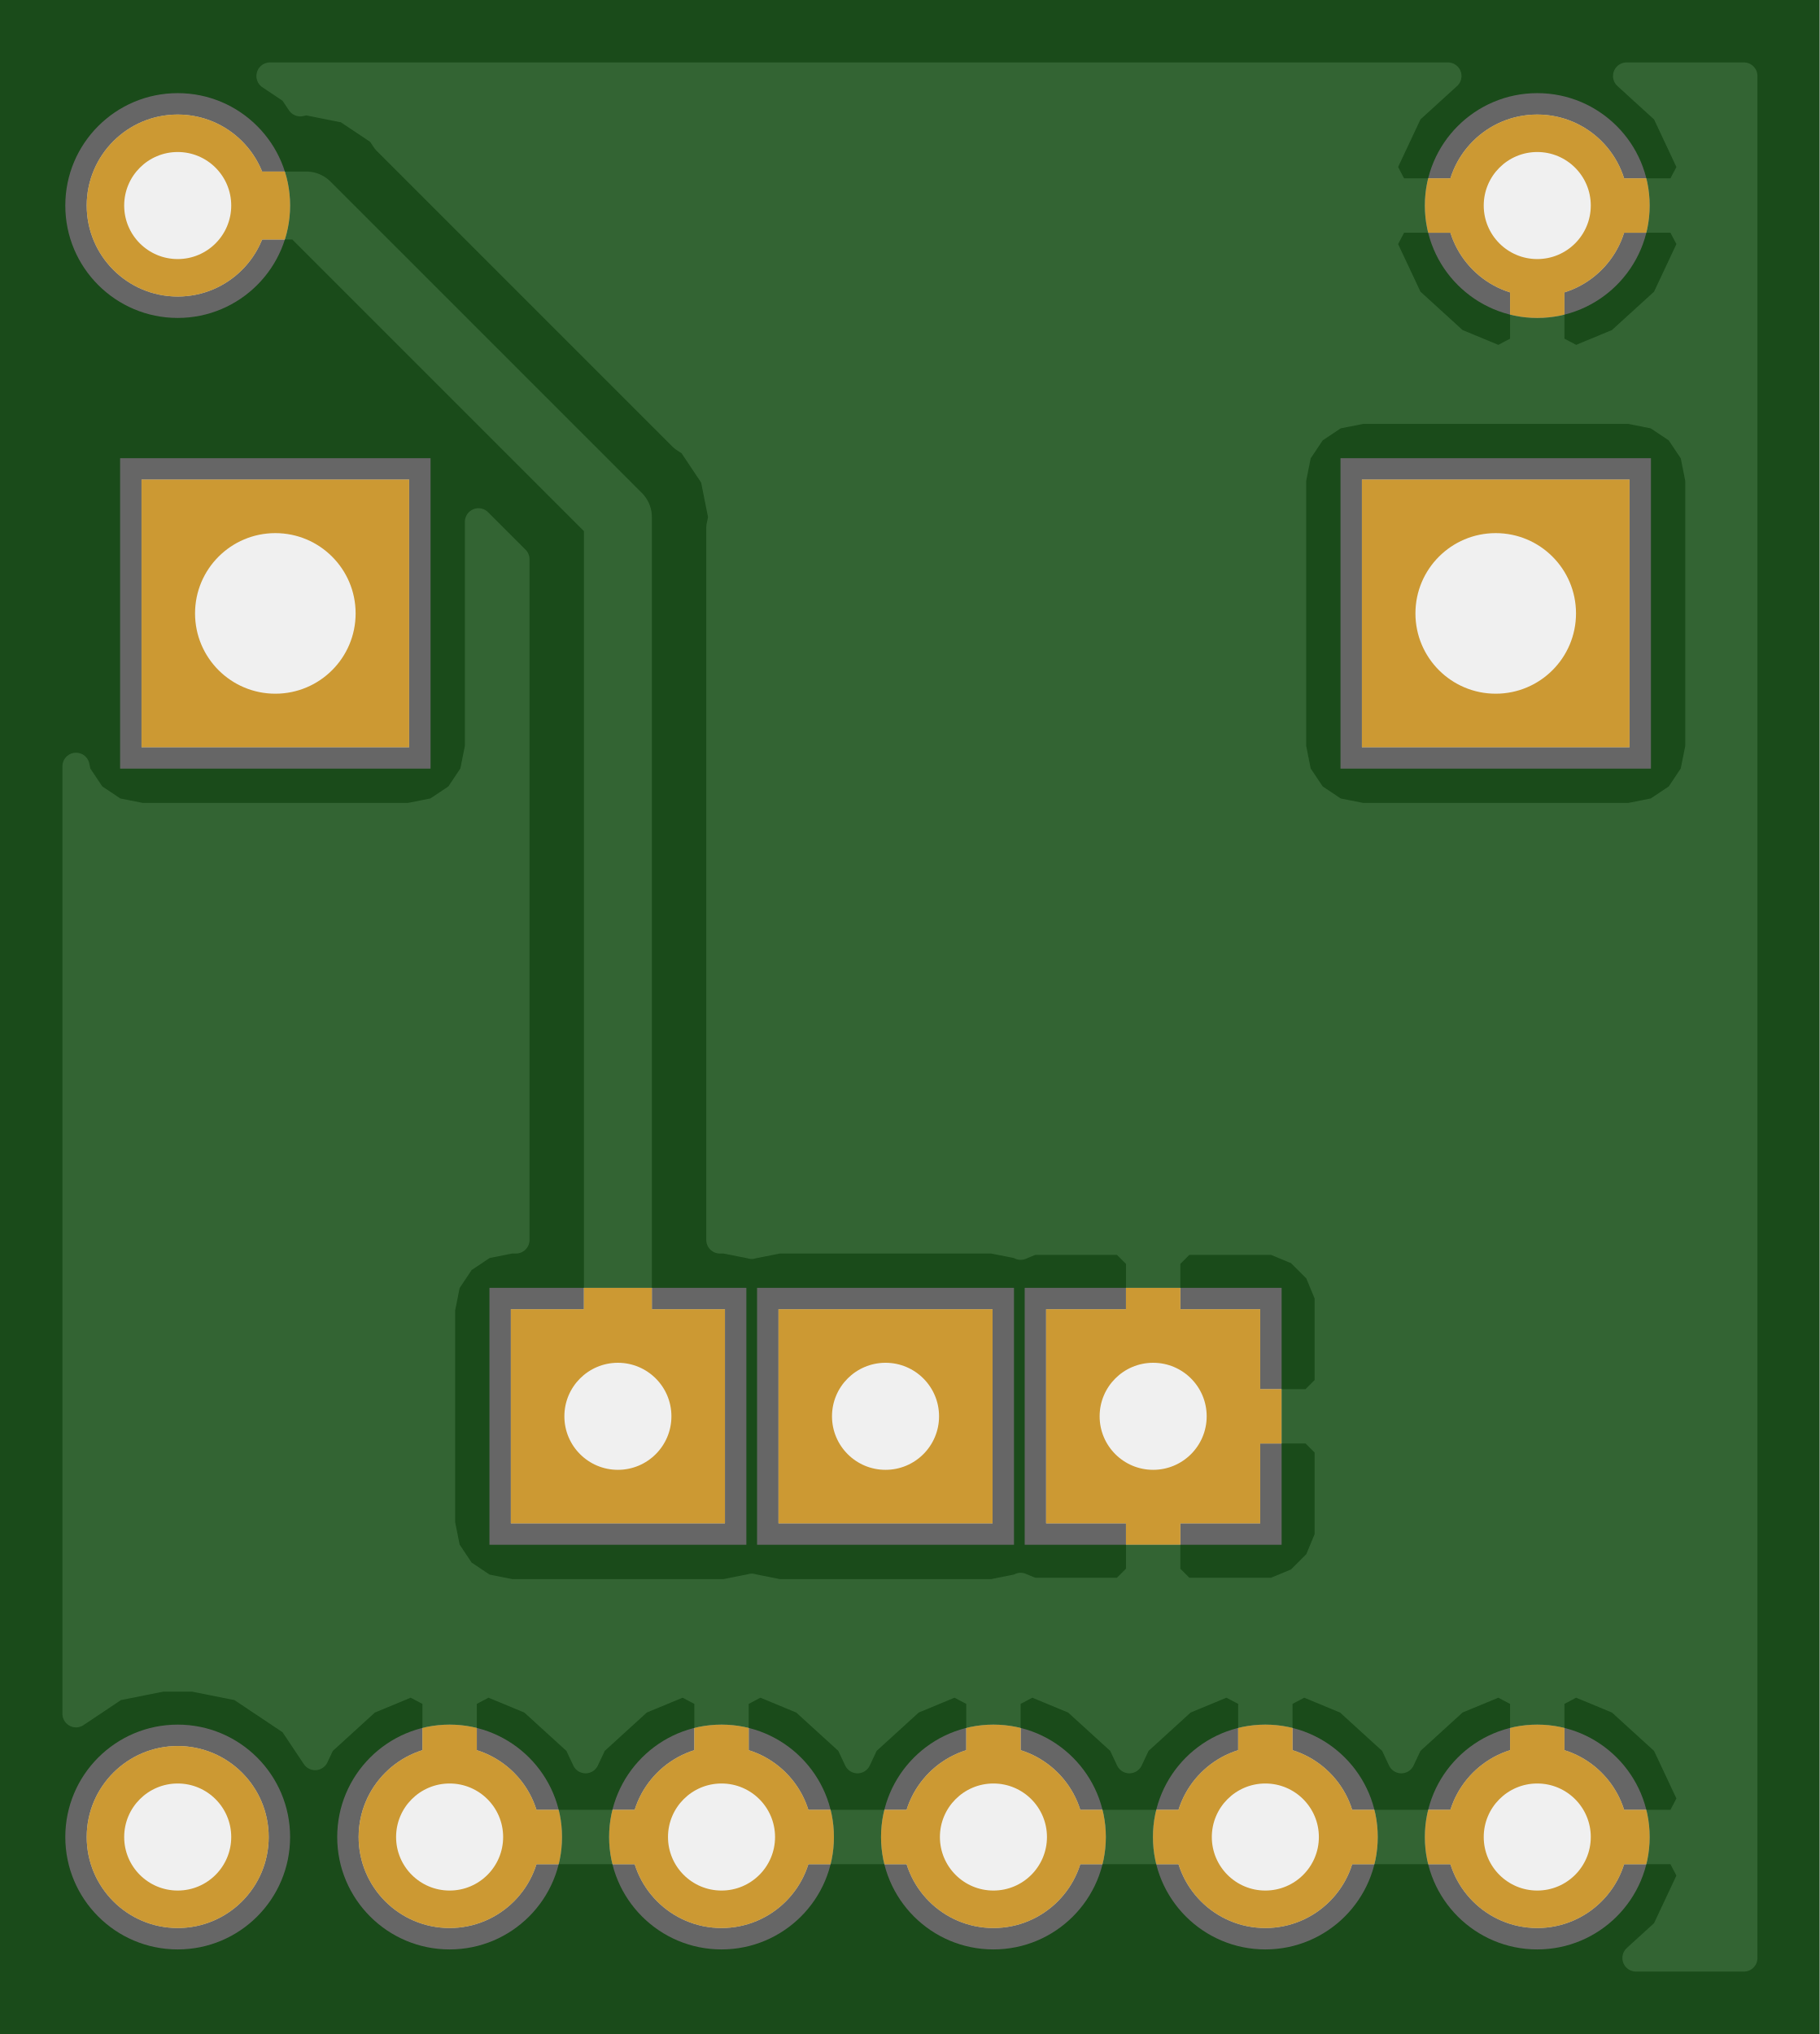
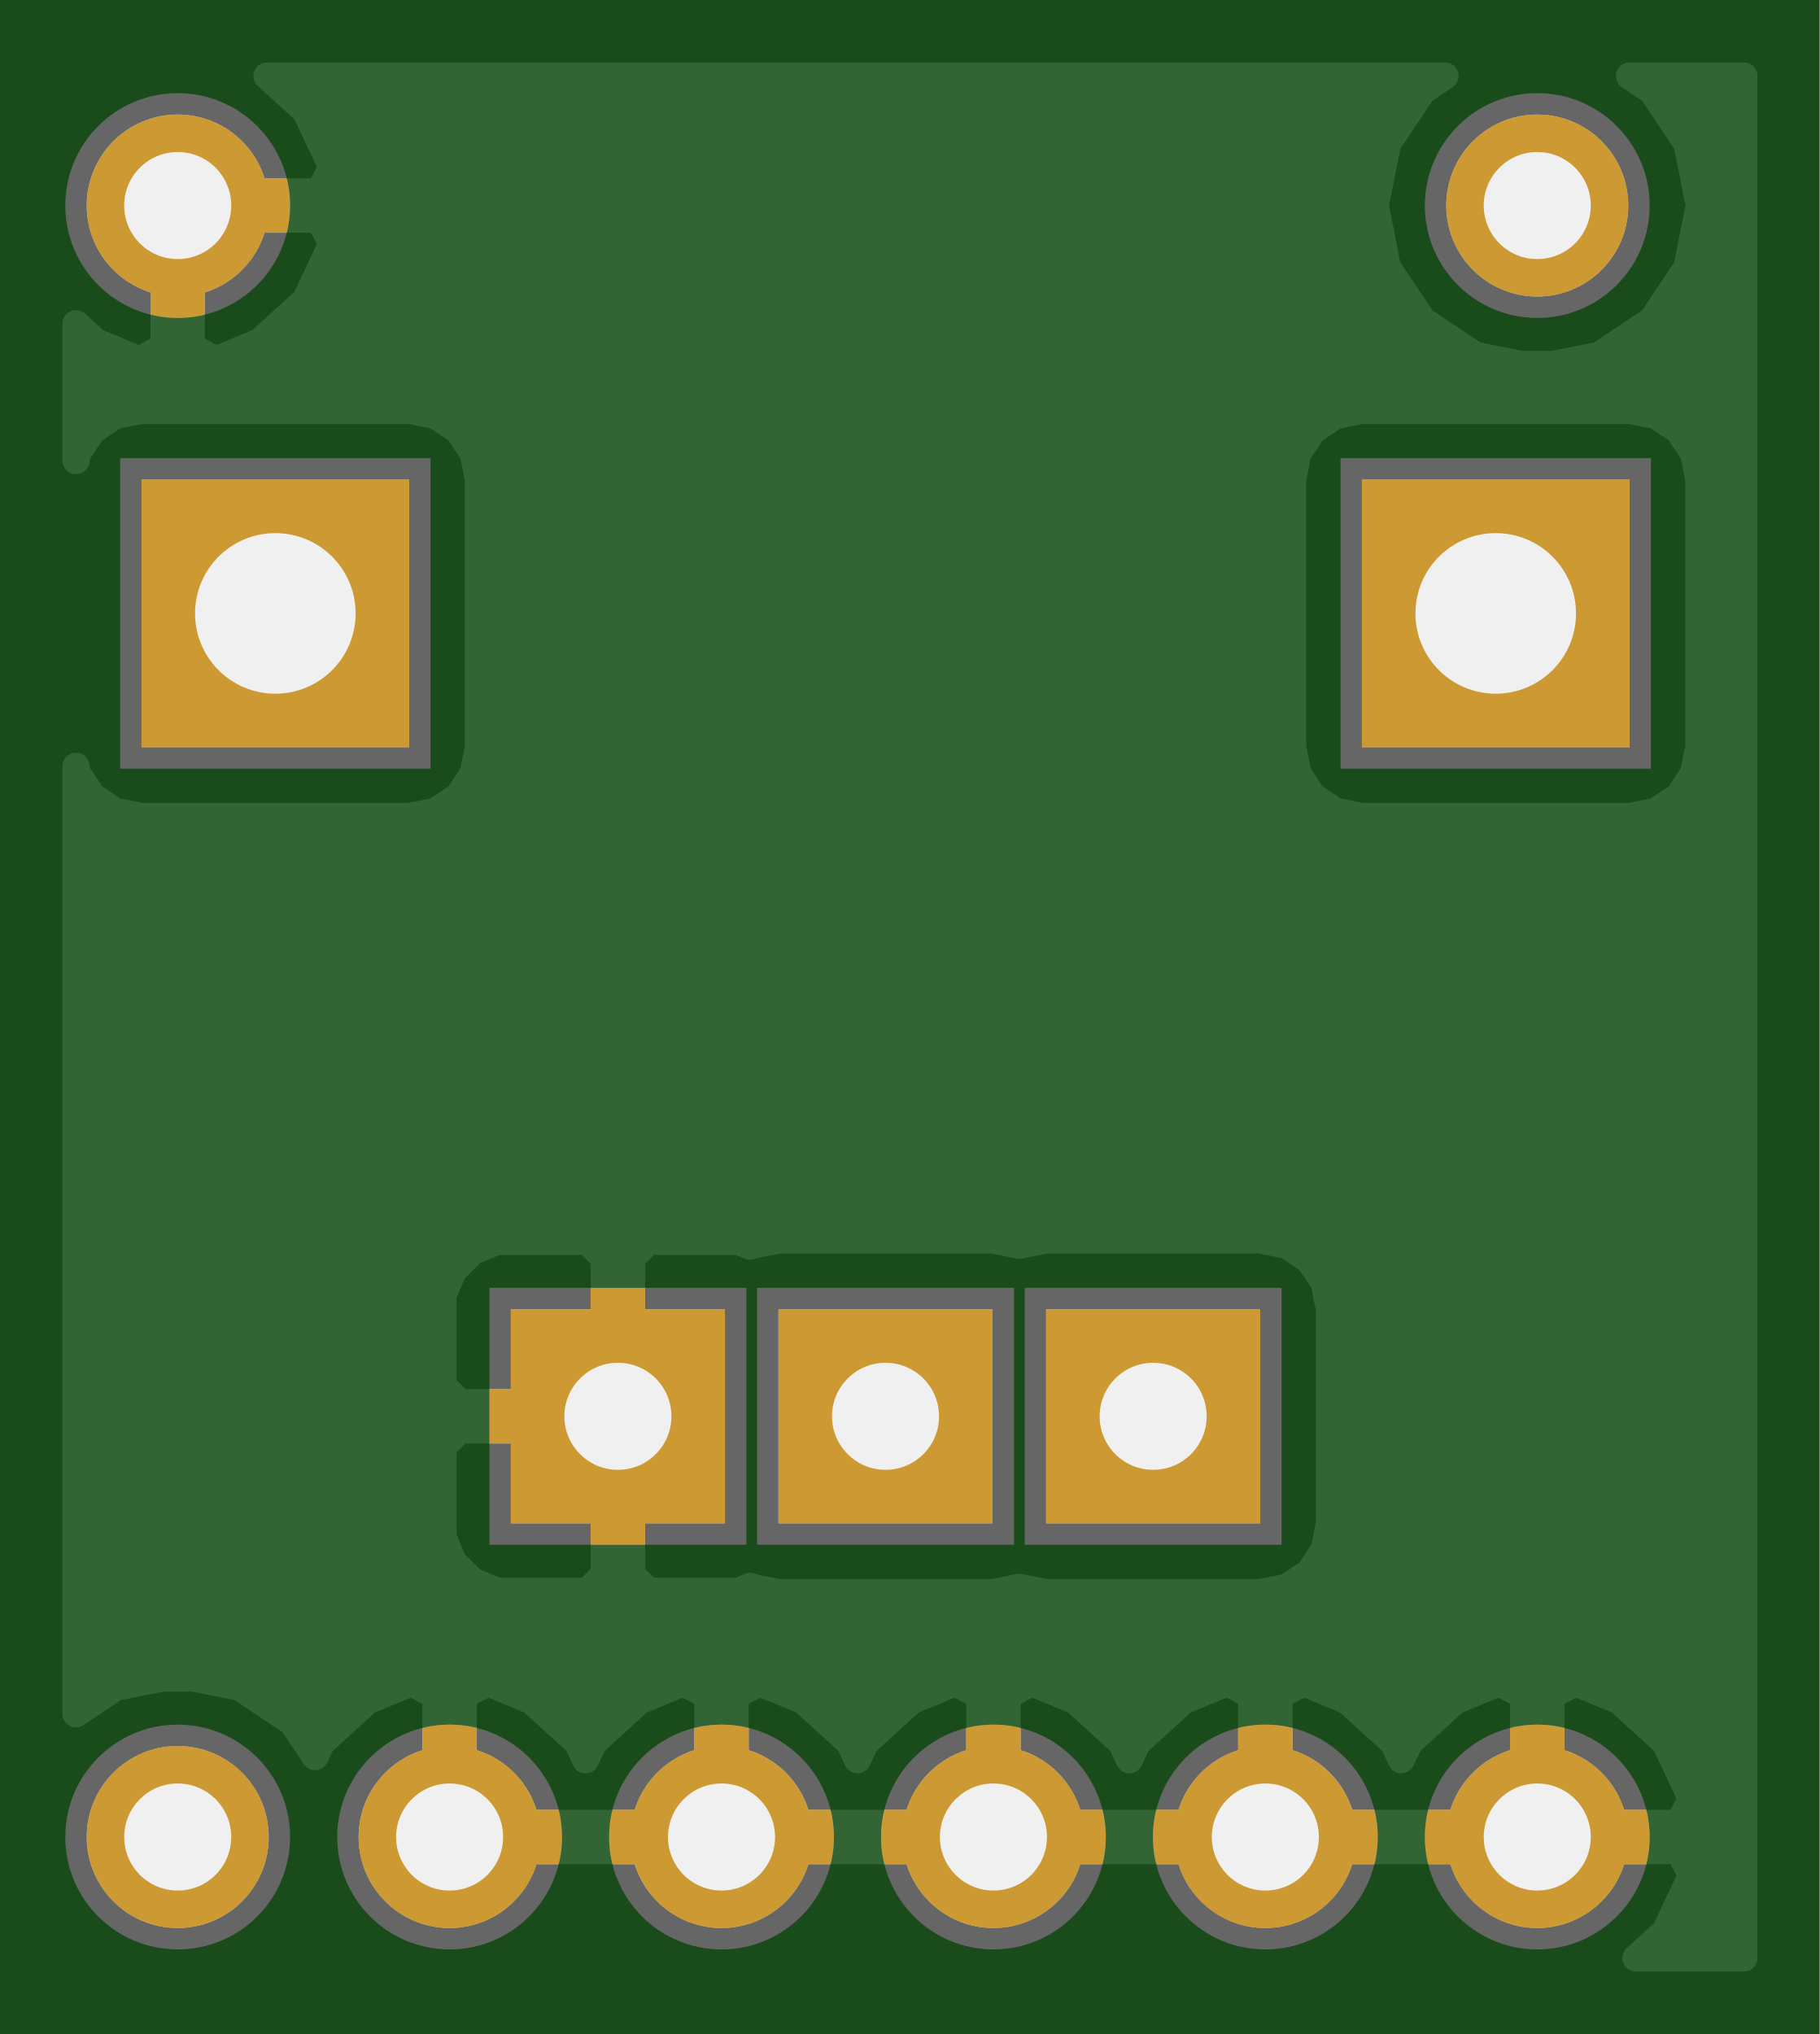
- <svg xmlns="http://www.w3.org/2000/svg" xmlns:xlink="http://www.w3.org/1999/xlink" version="1.1" stroke-linecap="round" stroke-linejoin="round" stroke-width="0" fill-rule="evenodd" clip-rule="evenodd" id="u6sWVgar-FnwbKv89uMB_bottom" viewBox="101000 -75000 17000 19000" width="17mm" height="19mm" class="w-100 h-100">
+ <svg xmlns="http://www.w3.org/2000/svg" xmlns:xlink="http://www.w3.org/1999/xlink" version="1.1" stroke-linecap="round" stroke-linejoin="round" stroke-width="0" fill-rule="evenodd" clip-rule="evenodd" id="wnNnhiJSiPNr-kBQz2IZ_bottom" viewBox="101000 -75000 17000 19000" width="17mm" height="19mm" class="w-100 h-100">
  <defs>
-     <style>.u6sWVgar-FnwbKv89uMB_fr4 {color: #666666;}
- .u6sWVgar-FnwbKv89uMB_cu {color: #cccccc;}
- .u6sWVgar-FnwbKv89uMB_cf {color: #cc9933;}
- .u6sWVgar-FnwbKv89uMB_sm {color: #004200; opacity: 0.75;}
- .u6sWVgar-FnwbKv89uMB_ss {color: #ffffff;}
- .u6sWVgar-FnwbKv89uMB_sp {color: #999999;}
- .u6sWVgar-FnwbKv89uMB_out {color: #000000;}</style>
-     <rect x="-1050" y="-1050" width="2100" height="2100" rx="1050" ry="1050" id="EsVVUfkxlHMkPajW8ftA_pad-10" />
-     <rect x="-1450" y="-1450" width="2900" height="2900" id="EsVVUfkxlHMkPajW8ftA_pad-11" />
-     <rect x="-1200" y="-1200" width="2400" height="2400" id="EsVVUfkxlHMkPajW8ftA_pad-12" />
-     <rect x="-850" y="-850" width="1700" height="1700" rx="850" ry="850" id="UTojiFKzZJ2e4HBKSGfD_pad-10" />
-     <rect x="-1250" y="-1250" width="2500" height="2500" id="UTojiFKzZJ2e4HBKSGfD_pad-11" />
-     <rect x="-1000" y="-1000" width="2000" height="2000" id="UTojiFKzZJ2e4HBKSGfD_pad-12" />
-     <circle cx="0" cy="0" r="175" id="UTojiFKzZJ2e4HBKSGfD_pad-15" />
-     <circle cx="0" cy="0" r="500" id="j86OgrC5uf1FBAfNKohp_pad-1" />
-     <circle cx="0" cy="0" r="750" id="j86OgrC5uf1FBAfNKohp_pad-2" />
-     <g id="u6sWVgar-FnwbKv89uMB_bottom_soldermask">
-       <use xlink:href="#EsVVUfkxlHMkPajW8ftA_pad-10" x="116340" y="-73160" />
-       <use xlink:href="#EsVVUfkxlHMkPajW8ftA_pad-10" x="113800" y="-73160" />
-       <use xlink:href="#EsVVUfkxlHMkPajW8ftA_pad-10" x="111260" y="-73160" />
-       <use xlink:href="#EsVVUfkxlHMkPajW8ftA_pad-10" x="108720" y="-73160" />
-       <use xlink:href="#EsVVUfkxlHMkPajW8ftA_pad-10" x="106180" y="-73160" />
-       <use xlink:href="#EsVVUfkxlHMkPajW8ftA_pad-10" x="103640" y="-73160" />
-       <use xlink:href="#EsVVUfkxlHMkPajW8ftA_pad-10" x="116340" y="-57920" />
-       <use xlink:href="#EsVVUfkxlHMkPajW8ftA_pad-10" x="103640" y="-57920" />
-       <use xlink:href="#EsVVUfkxlHMkPajW8ftA_pad-11" x="115428" y="-61730" />
-       <use xlink:href="#EsVVUfkxlHMkPajW8ftA_pad-12" x="112228" y="-69230" />
-       <use xlink:href="#EsVVUfkxlHMkPajW8ftA_pad-12" x="109728" y="-69230" />
-       <use xlink:href="#EsVVUfkxlHMkPajW8ftA_pad-12" x="107228" y="-69230" />
-       <use xlink:href="#EsVVUfkxlHMkPajW8ftA_pad-11" x="104028" y="-61730" />
+     <style>.wnNnhiJSiPNr-kBQz2IZ_fr4 {color: #666666;}
+ .wnNnhiJSiPNr-kBQz2IZ_cu {color: #cccccc;}
+ .wnNnhiJSiPNr-kBQz2IZ_cf {color: #cc9933;}
+ .wnNnhiJSiPNr-kBQz2IZ_sm {color: #004200; opacity: 0.75;}
+ .wnNnhiJSiPNr-kBQz2IZ_ss {color: #ffffff;}
+ .wnNnhiJSiPNr-kBQz2IZ_sp {color: #999999;}
+ .wnNnhiJSiPNr-kBQz2IZ_out {color: #000000;}</style>
+     <rect x="-1050" y="-1050" width="2100" height="2100" rx="1050" ry="1050" id="aCvkBGKQVNfrpfAZyId-_pad-10" />
+     <rect x="-1450" y="-1450" width="2900" height="2900" id="aCvkBGKQVNfrpfAZyId-_pad-11" />
+     <rect x="-1200" y="-1200" width="2400" height="2400" id="aCvkBGKQVNfrpfAZyId-_pad-12" />
+     <rect x="-850" y="-850" width="1700" height="1700" rx="850" ry="850" id="cOpeRcslSaSfvwjEzwrZ_pad-10" />
+     <rect x="-1250" y="-1250" width="2500" height="2500" id="cOpeRcslSaSfvwjEzwrZ_pad-11" />
+     <rect x="-1000" y="-1000" width="2000" height="2000" id="cOpeRcslSaSfvwjEzwrZ_pad-12" />
+     <circle cx="0" cy="0" r="175" id="cOpeRcslSaSfvwjEzwrZ_pad-14" />
+     <circle cx="0" cy="0" r="500" id="hZnq4CRwyuKqyPu-i3xh_pad-1" />
+     <circle cx="0" cy="0" r="750" id="hZnq4CRwyuKqyPu-i3xh_pad-2" />
+     <g id="wnNnhiJSiPNr-kBQz2IZ_bottom_soldermask">
+       <use xlink:href="#aCvkBGKQVNfrpfAZyId-_pad-10" x="116340" y="-73160" />
+       <use xlink:href="#aCvkBGKQVNfrpfAZyId-_pad-10" x="113800" y="-73160" />
+       <use xlink:href="#aCvkBGKQVNfrpfAZyId-_pad-10" x="111260" y="-73160" />
+       <use xlink:href="#aCvkBGKQVNfrpfAZyId-_pad-10" x="108720" y="-73160" />
+       <use xlink:href="#aCvkBGKQVNfrpfAZyId-_pad-10" x="106180" y="-73160" />
+       <use xlink:href="#aCvkBGKQVNfrpfAZyId-_pad-10" x="103640" y="-73160" />
+       <use xlink:href="#aCvkBGKQVNfrpfAZyId-_pad-10" x="116340" y="-57920" />
+       <use xlink:href="#aCvkBGKQVNfrpfAZyId-_pad-10" x="103640" y="-57920" />
+       <use xlink:href="#aCvkBGKQVNfrpfAZyId-_pad-11" x="115428" y="-61730" />
+       <use xlink:href="#aCvkBGKQVNfrpfAZyId-_pad-12" x="112228" y="-69230" />
+       <use xlink:href="#aCvkBGKQVNfrpfAZyId-_pad-12" x="109728" y="-69230" />
+       <use xlink:href="#aCvkBGKQVNfrpfAZyId-_pad-12" x="107228" y="-69230" />
+       <use xlink:href="#aCvkBGKQVNfrpfAZyId-_pad-11" x="104028" y="-61730" />
    </g>
-     <g id="u6sWVgar-FnwbKv89uMB_bottom_copper">
-       <use xlink:href="#UTojiFKzZJ2e4HBKSGfD_pad-10" x="116340" y="-73160" />
-       <use xlink:href="#UTojiFKzZJ2e4HBKSGfD_pad-10" x="113800" y="-73160" />
-       <use xlink:href="#UTojiFKzZJ2e4HBKSGfD_pad-10" x="111260" y="-73160" />
-       <use xlink:href="#UTojiFKzZJ2e4HBKSGfD_pad-10" x="108720" y="-73160" />
-       <use xlink:href="#UTojiFKzZJ2e4HBKSGfD_pad-10" x="106180" y="-73160" />
-       <use xlink:href="#UTojiFKzZJ2e4HBKSGfD_pad-10" x="103640" y="-73160" />
-       <use xlink:href="#UTojiFKzZJ2e4HBKSGfD_pad-10" x="116340" y="-57920" />
-       <use xlink:href="#UTojiFKzZJ2e4HBKSGfD_pad-10" x="103640" y="-57920" />
-       <use xlink:href="#UTojiFKzZJ2e4HBKSGfD_pad-11" x="115428" y="-61730" />
-       <use xlink:href="#UTojiFKzZJ2e4HBKSGfD_pad-12" x="112228" y="-69230" />
-       <use xlink:href="#UTojiFKzZJ2e4HBKSGfD_pad-12" x="109728" y="-69230" />
-       <use xlink:href="#UTojiFKzZJ2e4HBKSGfD_pad-12" x="107228" y="-69230" />
-       <use xlink:href="#UTojiFKzZJ2e4HBKSGfD_pad-11" x="104028" y="-61730" />
-       <path d="M 112228 -67595 112228 -69230 M 112228 -60829.919 112228 -67595 M 115137.919 -57920 112228 -60829.919 M 116340 -57920 115137.919 -57920" fill="none" stroke-width="635" />
-       <path d="M 102444.817 -57038.642 102198.514 -57563.108 102319.181 -57793 103513 -57793 103513 -57773 103767 -57773 103767 -57793 104960.819 -57793 105081.486 -57563.108 104835.183 -57038.642 104474.567 -56710 115477.964 -56710 115269.375 -56849.375 115195.29 -56960.252 115137.919 -56948.84 115044.109 -56967.5 114766.272 -57022.765 114451.205 -57233.286 114398.064 -57312.817 111620.82 -60090.062 111541.286 -60143.205 111330.766 -60458.272 111330.765 -60458.273 111256.84 -60829.919 111275.5 -60923.729 111275.501 -67501.186 111275.5 -67501.191 111275.5 -67582.56 111228 -67582.56 110980.235 -67631.843 110978 -67633.336 110975.765 -67631.843 110728 -67582.56 108728 -67582.56 108480.235 -67631.843 108466.084 -67641.299 108354.309 -67595 107513.75 -67595 107355 -67753.75 107355 -69103 107375 -69103 107375 -69357 107355 -69357 107355 -70706.25 107513.75 -70865 108354.309 -70865 108466.084 -70818.701 108480.235 -70828.157 108728 -70877.44 110728 -70877.44 110975.765 -70828.157 110978 -70826.664 110980.235 -70828.157 111228 -70877.44 113228 -70877.44 113475.765 -70828.157 113685.809 -70687.809 113826.157 -70477.765 113875.44 -70230 113875.44 -68230 113826.157 -67982.235 113685.809 -67772.191 113475.765 -67631.843 113228 -67582.56 113180.5 -67582.56 113180.5 -61224.456 113530.56 -60874.396 113530.56 -62980 113579.843 -63227.765 113720.191 -63437.809 113930.235 -63578.157 114178 -63627.44 116678 -63627.44 116925.765 -63578.157 117135.809 -63437.809 117276.157 -63227.765 117290.001 -63158.168 117290 -72008.776 116919.418 -71761.161 116486.256 -71675 116193.744 -71675 115760.582 -71761.161 115269.375 -72089.375 115056.157 -72408.478 114995.183 -72278.642 114566.924 -71888.355 114156.89 -71718.524 113927 -71839.845 113927 -73033 113947 -73033 113947 -73287 113927 -73287 113927 -73307 113673 -73307 113673 -73287 111387 -73287 111387 -73307 111133 -73307 111133 -73287 108847 -73287 108847 -73307 108593 -73307 108593 -73287 106307 -73287 106307 -73307 106053 -73307 106053 -73287 103767 -73287 103767 -73307 103513 -73307 103513 -73287 102319.181 -73287 102198.514 -73516.892 102444.817 -74041.358 102717.65 -74290 101710 -74290 101710 -72803.108 102198.514 -72803.108 102319.181 -73033 103513 -73033 103513 -71839.845 103767 -71839.845 103767 -73033 106053 -73033 106053 -71839.845 106307 -71839.845 106307 -73033 108593 -73033 108593 -71839.845 108847 -71839.845 108847 -73033 111133 -73033 111133 -71839.845 111387 -71839.845 111387 -73033 113673 -73033 113673 -71839.845 113443.11 -71718.524 113033.076 -71888.355 112604.817 -72278.642 112530 -72437.954 112455.183 -72278.642 112026.924 -71888.355 111616.89 -71718.524 111387 -71839.845 111133 -71839.845 110903.11 -71718.524 110493.076 -71888.355 110064.817 -72278.642 109990 -72437.954 109915.183 -72278.642 109486.924 -71888.355 109076.89 -71718.524 108847 -71839.845 108593 -71839.845 108363.11 -71718.524 107953.076 -71888.355 107524.817 -72278.642 107450 -72437.954 107375.183 -72278.642 106946.924 -71888.355 106536.89 -71718.524 106307 -71839.845 106053 -71839.845 105823.11 -71718.524 105413.076 -71888.355 104984.817 -72278.642 104910 -72437.954 104835.183 -72278.642 104406.924 -71888.355 103996.89 -71718.524 103767 -71839.845 103513 -71839.845 103283.11 -71718.524 102873.076 -71888.355 102444.817 -72278.642 102198.514 -72803.108 101710 -72803.108 101710 -69515.75 105593 -69515.75 105593 -70356.31 105689.673 -70589.699 105868.302 -70768.327 106101.691 -70865 106942.25 -70865 107101 -70706.25 107101 -69357 105751.75 -69357 105593 -69515.75 101710 -69515.75 101710 -68103.69 105593 -68103.69 105593 -68944.25 105751.75 -69103 107101 -69103 107101 -67753.75 106942.25 -67595 106101.691 -67595 105868.302 -67691.673 105689.673 -67870.301 105593 -68103.69 101710 -68103.69 101710 -60480 102130.56 -60480 102130.56 -62980 102179.843 -63227.765 102320.191 -63437.809 102530.235 -63578.157 102778 -63627.44 105278 -63627.44 105525.765 -63578.157 105735.809 -63437.809 105876.157 -63227.765 105925.44 -62980 105925.44 -60480 105876.157 -60232.235 105735.809 -60022.191 105525.765 -59881.843 105278 -59832.56 102778 -59832.56 102530.235 -59881.843 102320.191 -60022.191 102179.843 -60232.235 102130.56 -60480 101710 -60480 101710 -58276.892 102198.514 -58276.892 102444.817 -58801.358 102873.076 -59191.645 103283.11 -59361.476 103513 -59240.155 103513 -58047 103767 -58047 103767 -59240.155 103996.89 -59361.476 104406.924 -59191.645 104835.183 -58801.358 105081.486 -58276.892 104960.819 -58047 103767 -58047 103513 -58047 102319.181 -58047 102198.514 -58276.892 101710 -58276.892 101710 -56710 102805.433 -56710 102444.817 -57038.642 102444.817 -57038.642" />
-       <path d="M 102444.817 -57038.642 102198.514 -57563.108 102319.181 -57793 103513 -57793 103513 -57773 103767 -57773 103767 -57793 104960.819 -57793 105081.486 -57563.108 104835.183 -57038.642 104474.567 -56710 115477.964 -56710 115269.375 -56849.375 115195.29 -56960.252 115137.919 -56948.84 115044.109 -56967.5 114766.272 -57022.765 114451.205 -57233.286 114398.064 -57312.817 111620.82 -60090.062 111541.286 -60143.205 111330.766 -60458.272 111330.765 -60458.273 111256.84 -60829.919 111275.5 -60923.729 111275.501 -67501.186 111275.5 -67501.191 111275.5 -67582.56 111228 -67582.56 110980.235 -67631.843 110978 -67633.336 110975.765 -67631.843 110728 -67582.56 108728 -67582.56 108480.235 -67631.843 108466.084 -67641.299 108354.309 -67595 107513.75 -67595 107355 -67753.75 107355 -69103 107375 -69103 107375 -69357 107355 -69357 107355 -70706.25 107513.75 -70865 108354.309 -70865 108466.084 -70818.701 108480.235 -70828.157 108728 -70877.44 110728 -70877.44 110975.765 -70828.157 110978 -70826.664 110980.235 -70828.157 111228 -70877.44 113228 -70877.44 113475.765 -70828.157 113685.809 -70687.809 113826.157 -70477.765 113875.44 -70230 113875.44 -68230 113826.157 -67982.235 113685.809 -67772.191 113475.765 -67631.843 113228 -67582.56 113180.5 -67582.56 113180.5 -61224.456 113530.56 -60874.396 113530.56 -62980 113579.843 -63227.765 113720.191 -63437.809 113930.235 -63578.157 114178 -63627.44 116678 -63627.44 116925.765 -63578.157 117135.809 -63437.809 117276.157 -63227.765 117290.001 -63158.168 117290 -72008.776 116919.418 -71761.161 116486.256 -71675 116193.744 -71675 115760.582 -71761.161 115269.375 -72089.375 115056.157 -72408.478 114995.183 -72278.642 114566.924 -71888.355 114156.89 -71718.524 113927 -71839.845 113927 -73033 113947 -73033 113947 -73287 113927 -73287 113927 -73307 113673 -73307 113673 -73287 111387 -73287 111387 -73307 111133 -73307 111133 -73287 108847 -73287 108847 -73307 108593 -73307 108593 -73287 106307 -73287 106307 -73307 106053 -73307 106053 -73287 103767 -73287 103767 -73307 103513 -73307 103513 -73287 102319.181 -73287 102198.514 -73516.892 102444.817 -74041.358 102717.65 -74290 101710 -74290 101710 -72803.108 102198.514 -72803.108 102319.181 -73033 103513 -73033 103513 -71839.845 103767 -71839.845 103767 -73033 106053 -73033 106053 -71839.845 106307 -71839.845 106307 -73033 108593 -73033 108593 -71839.845 108847 -71839.845 108847 -73033 111133 -73033 111133 -71839.845 111387 -71839.845 111387 -73033 113673 -73033 113673 -71839.845 113443.11 -71718.524 113033.076 -71888.355 112604.817 -72278.642 112530 -72437.954 112455.183 -72278.642 112026.924 -71888.355 111616.89 -71718.524 111387 -71839.845 111133 -71839.845 110903.11 -71718.524 110493.076 -71888.355 110064.817 -72278.642 109990 -72437.954 109915.183 -72278.642 109486.924 -71888.355 109076.89 -71718.524 108847 -71839.845 108593 -71839.845 108363.11 -71718.524 107953.076 -71888.355 107524.817 -72278.642 107450 -72437.954 107375.183 -72278.642 106946.924 -71888.355 106536.89 -71718.524 106307 -71839.845 106053 -71839.845 105823.11 -71718.524 105413.076 -71888.355 104984.817 -72278.642 104910 -72437.954 104835.183 -72278.642 104406.924 -71888.355 103996.89 -71718.524 103767 -71839.845 103513 -71839.845 103283.11 -71718.524 102873.076 -71888.355 102444.817 -72278.642 102198.514 -72803.108 101710 -72803.108 101710 -69515.75 105593 -69515.75 105593 -70356.31 105689.673 -70589.699 105868.302 -70768.327 106101.691 -70865 106942.25 -70865 107101 -70706.25 107101 -69357 105751.75 -69357 105593 -69515.75 101710 -69515.75 101710 -68103.69 105593 -68103.69 105593 -68944.25 105751.75 -69103 107101 -69103 107101 -67753.75 106942.25 -67595 106101.691 -67595 105868.302 -67691.673 105689.673 -67870.301 105593 -68103.69 101710 -68103.69 101710 -60480 102130.56 -60480 102130.56 -62980 102179.843 -63227.765 102320.191 -63437.809 102530.235 -63578.157 102778 -63627.44 105278 -63627.44 105525.765 -63578.157 105735.809 -63437.809 105876.157 -63227.765 105925.44 -62980 105925.44 -60480 105876.157 -60232.235 105735.809 -60022.191 105525.765 -59881.843 105278 -59832.56 102778 -59832.56 102530.235 -59881.843 102320.191 -60022.191 102179.843 -60232.235 102130.56 -60480 101710 -60480 101710 -58276.892 102198.514 -58276.892 102444.817 -58801.358 102873.076 -59191.645 103283.11 -59361.476 103513 -59240.155 103513 -58047 103767 -58047 103767 -59240.155 103996.89 -59361.476 104406.924 -59191.645 104835.183 -58801.358 105081.486 -58276.892 104960.819 -58047 103767 -58047 103513 -58047 102319.181 -58047 102198.514 -58276.892 101710 -58276.892 101710 -56710 102805.433 -56710 102444.817 -57038.642" fill="none" stroke-width="254" />
-       <use xlink:href="#UTojiFKzZJ2e4HBKSGfD_pad-15" x="116340" y="-73160" />
-       <use xlink:href="#UTojiFKzZJ2e4HBKSGfD_pad-15" x="113800" y="-73160" />
-       <use xlink:href="#UTojiFKzZJ2e4HBKSGfD_pad-15" x="111260" y="-73160" />
-       <use xlink:href="#UTojiFKzZJ2e4HBKSGfD_pad-15" x="108720" y="-73160" />
-       <use xlink:href="#UTojiFKzZJ2e4HBKSGfD_pad-15" x="106180" y="-73160" />
-       <use xlink:href="#UTojiFKzZJ2e4HBKSGfD_pad-15" x="103640" y="-73160" />
-       <use xlink:href="#UTojiFKzZJ2e4HBKSGfD_pad-15" x="116340" y="-57920" />
-       <use xlink:href="#UTojiFKzZJ2e4HBKSGfD_pad-15" x="103640" y="-57920" />
-       <use xlink:href="#UTojiFKzZJ2e4HBKSGfD_pad-15" x="115428" y="-61730" />
-       <use xlink:href="#UTojiFKzZJ2e4HBKSGfD_pad-15" x="112228" y="-69230" />
-       <use xlink:href="#UTojiFKzZJ2e4HBKSGfD_pad-15" x="109728" y="-69230" />
-       <use xlink:href="#UTojiFKzZJ2e4HBKSGfD_pad-15" x="107228" y="-69230" />
-       <use xlink:href="#UTojiFKzZJ2e4HBKSGfD_pad-15" x="104028" y="-61730" />
+     <g id="wnNnhiJSiPNr-kBQz2IZ_bottom_copper">
+       <use xlink:href="#cOpeRcslSaSfvwjEzwrZ_pad-10" x="116340" y="-73160" />
+       <use xlink:href="#cOpeRcslSaSfvwjEzwrZ_pad-10" x="113800" y="-73160" />
+       <use xlink:href="#cOpeRcslSaSfvwjEzwrZ_pad-10" x="111260" y="-73160" />
+       <use xlink:href="#cOpeRcslSaSfvwjEzwrZ_pad-10" x="108720" y="-73160" />
+       <use xlink:href="#cOpeRcslSaSfvwjEzwrZ_pad-10" x="106180" y="-73160" />
+       <use xlink:href="#cOpeRcslSaSfvwjEzwrZ_pad-10" x="103640" y="-73160" />
+       <use xlink:href="#cOpeRcslSaSfvwjEzwrZ_pad-10" x="116340" y="-57920" />
+       <use xlink:href="#cOpeRcslSaSfvwjEzwrZ_pad-10" x="103640" y="-57920" />
+       <use xlink:href="#cOpeRcslSaSfvwjEzwrZ_pad-11" x="115428" y="-61730" />
+       <use xlink:href="#cOpeRcslSaSfvwjEzwrZ_pad-12" x="112228" y="-69230" />
+       <use xlink:href="#cOpeRcslSaSfvwjEzwrZ_pad-12" x="109728" y="-69230" />
+       <use xlink:href="#cOpeRcslSaSfvwjEzwrZ_pad-12" x="107228" y="-69230" />
+       <use xlink:href="#cOpeRcslSaSfvwjEzwrZ_pad-11" x="104028" y="-61730" />
+       <path d="M 102569.375 -56849.375 102241.161 -57340.582 102125.908 -57920 102241.161 -58499.418 102569.375 -58990.625 103060.582 -59318.839 103493.744 -59405 103786.256 -59405 104219.418 -59318.839 104710.625 -58990.625 105038.839 -58499.418 105083.102 -58276.892 114898.514 -58276.892 115144.817 -58801.358 115573.076 -59191.645 115983.11 -59361.476 116213 -59240.155 116213 -58047 115019.181 -58047 114898.514 -58276.892 105083.102 -58276.892 105154.092 -57920 105038.839 -57340.582 104710.625 -56849.375 104502.036 -56710 115505.433 -56710 115144.817 -57038.642 114898.514 -57563.108 115019.181 -57793 116213 -57793 116213 -57773 116467 -57773 116467 -57793 116487 -57793 116487 -58047 116467 -58047 116467 -59240.155 116696.89 -59361.476 117106.924 -59191.645 117290.001 -59024.801 117290.001 -60301.833 117276.157 -60232.235 117135.809 -60022.191 116925.765 -59881.843 116678 -59832.56 114178 -59832.56 113930.235 -59881.843 113720.191 -60022.191 113579.843 -60232.235 113530.56 -60480 113530.56 -62980 113579.843 -63227.765 113720.191 -63437.809 113930.235 -63578.157 114178 -63627.44 116678 -63627.44 116925.765 -63578.157 117135.809 -63437.809 117276.157 -63227.765 117290.001 -63158.168 117290 -72008.776 116919.418 -71761.161 116486.256 -71675 116193.744 -71675 115760.582 -71761.161 115269.375 -72089.375 115056.157 -72408.478 114995.183 -72278.642 114566.924 -71888.355 114156.89 -71718.524 113927 -71839.845 113927 -73033 113947 -73033 113947 -73287 113927 -73287 113927 -73307 113673 -73307 113673 -73287 111387 -73287 111387 -73307 111133 -73307 111133 -73287 108847 -73287 108847 -73307 108593 -73307 108593 -73287 106307 -73287 106307 -73307 106053 -73307 106053 -73287 103767 -73287 103767 -73307 103513 -73307 103513 -73287 102319.181 -73287 102198.514 -73516.892 102444.817 -74041.358 102717.65 -74290 101710 -74290 101710 -72803.108 102198.514 -72803.108 102319.181 -73033 103513 -73033 103513 -71839.845 103767 -71839.845 103767 -73033 106053 -73033 106053 -71839.845 106307 -71839.845 106307 -73033 108593 -73033 108593 -71839.845 108847 -71839.845 108847 -73033 111133 -73033 111133 -71839.845 111387 -71839.845 111387 -73033 113673 -73033 113673 -71839.845 113443.11 -71718.524 113033.076 -71888.355 112604.817 -72278.642 112530 -72437.954 112455.183 -72278.642 112026.924 -71888.355 111616.89 -71718.524 111387 -71839.845 111133 -71839.845 110903.11 -71718.524 110493.076 -71888.355 110064.817 -72278.642 109990 -72437.954 109915.183 -72278.642 109486.924 -71888.355 109076.89 -71718.524 108847 -71839.845 108593 -71839.845 108363.11 -71718.524 107953.076 -71888.355 107524.817 -72278.642 107450 -72437.954 107375.183 -72278.642 106946.924 -71888.355 106536.89 -71718.524 106307 -71839.845 106053 -71839.845 105823.11 -71718.524 105413.076 -71888.355 104984.817 -72278.642 104910 -72437.954 104835.183 -72278.642 104406.924 -71888.355 103996.89 -71718.524 103767 -71839.845 103513 -71839.845 103283.11 -71718.524 102873.076 -71888.355 102444.817 -72278.642 102198.514 -72803.108 101710 -72803.108 101710 -68230 105580.56 -68230 105580.56 -70230 105629.843 -70477.765 105770.191 -70687.809 105980.235 -70828.157 106228 -70877.44 108228 -70877.44 108475.765 -70828.157 108478 -70826.664 108480.235 -70828.157 108728 -70877.44 110728 -70877.44 110975.765 -70828.157 110989.916 -70818.701 111101.691 -70865 111942.25 -70865 112101 -70706.25 112101 -69357 112355 -69357 112355 -70706.25 112513.75 -70865 113354.309 -70865 113587.698 -70768.327 113766.327 -70589.699 113863 -70356.31 113863 -69515.75 113704.25 -69357 112355 -69357 112101 -69357 112081 -69357 112081 -69103 112101 -69103 112101 -67753.75 112355 -67753.75 112355 -69103 113704.25 -69103 113863 -68944.25 113863 -68103.69 113766.327 -67870.301 113587.698 -67691.673 113354.309 -67595 112513.75 -67595 112355 -67753.75 112101 -67753.75 111942.25 -67595 111101.691 -67595 110989.916 -67641.299 110975.765 -67631.843 110728 -67582.56 108728 -67582.56 108480.235 -67631.843 108478 -67633.336 108475.765 -67631.843 108228 -67582.56 106228 -67582.56 105980.235 -67631.843 105770.191 -67772.191 105629.843 -67982.235 105580.56 -68230 101710 -68230 101710 -60480 102130.56 -60480 102130.56 -62980 102179.843 -63227.765 102320.191 -63437.809 102530.235 -63578.157 102778 -63627.44 105278 -63627.44 105525.765 -63578.157 105735.809 -63437.809 105876.157 -63227.765 105925.44 -62980 105925.44 -60480 105876.157 -60232.235 105735.809 -60022.191 105525.765 -59881.843 105278 -59832.56 102778 -59832.56 102530.235 -59881.843 102320.191 -60022.191 102179.843 -60232.235 102130.56 -60480 101710 -60480 101710 -56710 102777.964 -56710 102569.375 -56849.375 102569.375 -56849.375" />
+       <path d="M 102569.375 -56849.375 102241.161 -57340.582 102125.908 -57920 102241.161 -58499.418 102569.375 -58990.625 103060.582 -59318.839 103493.744 -59405 103786.256 -59405 104219.418 -59318.839 104710.625 -58990.625 105038.839 -58499.418 105083.102 -58276.892 114898.514 -58276.892 115144.817 -58801.358 115573.076 -59191.645 115983.11 -59361.476 116213 -59240.155 116213 -58047 115019.181 -58047 114898.514 -58276.892 105083.102 -58276.892 105154.092 -57920 105038.839 -57340.582 104710.625 -56849.375 104502.036 -56710 115505.433 -56710 115144.817 -57038.642 114898.514 -57563.108 115019.181 -57793 116213 -57793 116213 -57773 116467 -57773 116467 -57793 116487 -57793 116487 -58047 116467 -58047 116467 -59240.155 116696.89 -59361.476 117106.924 -59191.645 117290.001 -59024.801 117290.001 -60301.833 117276.157 -60232.235 117135.809 -60022.191 116925.765 -59881.843 116678 -59832.56 114178 -59832.56 113930.235 -59881.843 113720.191 -60022.191 113579.843 -60232.235 113530.56 -60480 113530.56 -62980 113579.843 -63227.765 113720.191 -63437.809 113930.235 -63578.157 114178 -63627.44 116678 -63627.44 116925.765 -63578.157 117135.809 -63437.809 117276.157 -63227.765 117290.001 -63158.168 117290 -72008.776 116919.418 -71761.161 116486.256 -71675 116193.744 -71675 115760.582 -71761.161 115269.375 -72089.375 115056.157 -72408.478 114995.183 -72278.642 114566.924 -71888.355 114156.89 -71718.524 113927 -71839.845 113927 -73033 113947 -73033 113947 -73287 113927 -73287 113927 -73307 113673 -73307 113673 -73287 111387 -73287 111387 -73307 111133 -73307 111133 -73287 108847 -73287 108847 -73307 108593 -73307 108593 -73287 106307 -73287 106307 -73307 106053 -73307 106053 -73287 103767 -73287 103767 -73307 103513 -73307 103513 -73287 102319.181 -73287 102198.514 -73516.892 102444.817 -74041.358 102717.65 -74290 101710 -74290 101710 -72803.108 102198.514 -72803.108 102319.181 -73033 103513 -73033 103513 -71839.845 103767 -71839.845 103767 -73033 106053 -73033 106053 -71839.845 106307 -71839.845 106307 -73033 108593 -73033 108593 -71839.845 108847 -71839.845 108847 -73033 111133 -73033 111133 -71839.845 111387 -71839.845 111387 -73033 113673 -73033 113673 -71839.845 113443.11 -71718.524 113033.076 -71888.355 112604.817 -72278.642 112530 -72437.954 112455.183 -72278.642 112026.924 -71888.355 111616.89 -71718.524 111387 -71839.845 111133 -71839.845 110903.11 -71718.524 110493.076 -71888.355 110064.817 -72278.642 109990 -72437.954 109915.183 -72278.642 109486.924 -71888.355 109076.89 -71718.524 108847 -71839.845 108593 -71839.845 108363.11 -71718.524 107953.076 -71888.355 107524.817 -72278.642 107450 -72437.954 107375.183 -72278.642 106946.924 -71888.355 106536.89 -71718.524 106307 -71839.845 106053 -71839.845 105823.11 -71718.524 105413.076 -71888.355 104984.817 -72278.642 104910 -72437.954 104835.183 -72278.642 104406.924 -71888.355 103996.89 -71718.524 103767 -71839.845 103513 -71839.845 103283.11 -71718.524 102873.076 -71888.355 102444.817 -72278.642 102198.514 -72803.108 101710 -72803.108 101710 -68230 105580.56 -68230 105580.56 -70230 105629.843 -70477.765 105770.191 -70687.809 105980.235 -70828.157 106228 -70877.44 108228 -70877.44 108475.765 -70828.157 108478 -70826.664 108480.235 -70828.157 108728 -70877.44 110728 -70877.44 110975.765 -70828.157 110989.916 -70818.701 111101.691 -70865 111942.25 -70865 112101 -70706.25 112101 -69357 112355 -69357 112355 -70706.25 112513.75 -70865 113354.309 -70865 113587.698 -70768.327 113766.327 -70589.699 113863 -70356.31 113863 -69515.75 113704.25 -69357 112355 -69357 112101 -69357 112081 -69357 112081 -69103 112101 -69103 112101 -67753.75 112355 -67753.75 112355 -69103 113704.25 -69103 113863 -68944.25 113863 -68103.69 113766.327 -67870.301 113587.698 -67691.673 113354.309 -67595 112513.75 -67595 112355 -67753.75 112101 -67753.75 111942.25 -67595 111101.691 -67595 110989.916 -67641.299 110975.765 -67631.843 110728 -67582.56 108728 -67582.56 108480.235 -67631.843 108478 -67633.336 108475.765 -67631.843 108228 -67582.56 106228 -67582.56 105980.235 -67631.843 105770.191 -67772.191 105629.843 -67982.235 105580.56 -68230 101710 -68230 101710 -60480 102130.56 -60480 102130.56 -62980 102179.843 -63227.765 102320.191 -63437.809 102530.235 -63578.157 102778 -63627.44 105278 -63627.44 105525.765 -63578.157 105735.809 -63437.809 105876.157 -63227.765 105925.44 -62980 105925.44 -60480 105876.157 -60232.235 105735.809 -60022.191 105525.765 -59881.843 105278 -59832.56 102778 -59832.56 102530.235 -59881.843 102320.191 -60022.191 102179.843 -60232.235 102130.56 -60480 101710 -60480 101710 -56710 102777.964 -56710 102569.375 -56849.375" fill="none" stroke-width="254" />
+       <use xlink:href="#cOpeRcslSaSfvwjEzwrZ_pad-14" x="116340" y="-73160" />
+       <use xlink:href="#cOpeRcslSaSfvwjEzwrZ_pad-14" x="113800" y="-73160" />
+       <use xlink:href="#cOpeRcslSaSfvwjEzwrZ_pad-14" x="111260" y="-73160" />
+       <use xlink:href="#cOpeRcslSaSfvwjEzwrZ_pad-14" x="108720" y="-73160" />
+       <use xlink:href="#cOpeRcslSaSfvwjEzwrZ_pad-14" x="106180" y="-73160" />
+       <use xlink:href="#cOpeRcslSaSfvwjEzwrZ_pad-14" x="103640" y="-73160" />
+       <use xlink:href="#cOpeRcslSaSfvwjEzwrZ_pad-14" x="116340" y="-57920" />
+       <use xlink:href="#cOpeRcslSaSfvwjEzwrZ_pad-14" x="103640" y="-57920" />
+       <use xlink:href="#cOpeRcslSaSfvwjEzwrZ_pad-14" x="115428" y="-61730" />
+       <use xlink:href="#cOpeRcslSaSfvwjEzwrZ_pad-14" x="112228" y="-69230" />
+       <use xlink:href="#cOpeRcslSaSfvwjEzwrZ_pad-14" x="109728" y="-69230" />
+       <use xlink:href="#cOpeRcslSaSfvwjEzwrZ_pad-14" x="107228" y="-69230" />
+       <use xlink:href="#cOpeRcslSaSfvwjEzwrZ_pad-14" x="104028" y="-61730" />
    </g>
-     <g id="u6sWVgar-FnwbKv89uMB_bottom_drill1">
-       <use xlink:href="#j86OgrC5uf1FBAfNKohp_pad-1" x="107228" y="-69230" />
-       <use xlink:href="#j86OgrC5uf1FBAfNKohp_pad-1" x="109728" y="-69230" />
-       <use xlink:href="#j86OgrC5uf1FBAfNKohp_pad-1" x="112228" y="-69230" />
-       <use xlink:href="#j86OgrC5uf1FBAfNKohp_pad-1" x="116340" y="-57920" />
-       <use xlink:href="#j86OgrC5uf1FBAfNKohp_pad-1" x="103640" y="-73160" />
-       <use xlink:href="#j86OgrC5uf1FBAfNKohp_pad-1" x="106180" y="-73160" />
-       <use xlink:href="#j86OgrC5uf1FBAfNKohp_pad-1" x="108720" y="-73160" />
-       <use xlink:href="#j86OgrC5uf1FBAfNKohp_pad-1" x="111260" y="-73160" />
-       <use xlink:href="#j86OgrC5uf1FBAfNKohp_pad-1" x="113800" y="-73160" />
-       <use xlink:href="#j86OgrC5uf1FBAfNKohp_pad-1" x="116340" y="-73160" />
-       <use xlink:href="#j86OgrC5uf1FBAfNKohp_pad-1" x="103640" y="-57920" />
-       <use xlink:href="#j86OgrC5uf1FBAfNKohp_pad-2" x="104028" y="-61730" />
-       <use xlink:href="#j86OgrC5uf1FBAfNKohp_pad-2" x="115428" y="-61730" />
+     <g id="wnNnhiJSiPNr-kBQz2IZ_bottom_drill1">
+       <use xlink:href="#hZnq4CRwyuKqyPu-i3xh_pad-1" x="103640" y="-73160" />
+       <use xlink:href="#hZnq4CRwyuKqyPu-i3xh_pad-1" x="106180" y="-73160" />
+       <use xlink:href="#hZnq4CRwyuKqyPu-i3xh_pad-1" x="108720" y="-73160" />
+       <use xlink:href="#hZnq4CRwyuKqyPu-i3xh_pad-1" x="111260" y="-73160" />
+       <use xlink:href="#hZnq4CRwyuKqyPu-i3xh_pad-1" x="113800" y="-73160" />
+       <use xlink:href="#hZnq4CRwyuKqyPu-i3xh_pad-1" x="116340" y="-73160" />
+       <use xlink:href="#hZnq4CRwyuKqyPu-i3xh_pad-1" x="116340" y="-57920" />
+       <use xlink:href="#hZnq4CRwyuKqyPu-i3xh_pad-1" x="107228" y="-69230" />
+       <use xlink:href="#hZnq4CRwyuKqyPu-i3xh_pad-1" x="109728" y="-69230" />
+       <use xlink:href="#hZnq4CRwyuKqyPu-i3xh_pad-1" x="112228" y="-69230" />
+       <use xlink:href="#hZnq4CRwyuKqyPu-i3xh_pad-1" x="103640" y="-57920" />
+       <use xlink:href="#hZnq4CRwyuKqyPu-i3xh_pad-2" x="104028" y="-61730" />
+       <use xlink:href="#hZnq4CRwyuKqyPu-i3xh_pad-2" x="115428" y="-61730" />
    </g>
-     <clipPath id="u6sWVgar-FnwbKv89uMB_bottom_outline">
+     <clipPath id="wnNnhiJSiPNr-kBQz2IZ_bottom_outline">
      <path d="M 101000 -56000 101000 -75000 118000 -75000 118000 -56000 101000 -56000" fill="none" stroke-width="150" />
    </clipPath>
-     <mask id="u6sWVgar-FnwbKv89uMB_bottom_mech-mask">
+     <mask id="wnNnhiJSiPNr-kBQz2IZ_bottom_mech-mask">
      <g fill="#000" stroke="#000">
        <rect x="101000" y="-75000" width="17000" height="19000" fill="#fff" />
-         <use xlink:href="#u6sWVgar-FnwbKv89uMB_bottom_drill1" />
+         <use xlink:href="#wnNnhiJSiPNr-kBQz2IZ_bottom_drill1" />
      </g>
    </mask>
-     <mask id="u6sWVgar-FnwbKv89uMB_bottom_cf-mask">
+     <mask id="wnNnhiJSiPNr-kBQz2IZ_bottom_cf-mask">
      <g fill="#fff" stroke="#fff">
-         <use xlink:href="#u6sWVgar-FnwbKv89uMB_bottom_soldermask" />
+         <use xlink:href="#wnNnhiJSiPNr-kBQz2IZ_bottom_soldermask" />
      </g>
    </mask>
-     <mask id="u6sWVgar-FnwbKv89uMB_bottom_sm-mask">
+     <mask id="wnNnhiJSiPNr-kBQz2IZ_bottom_sm-mask">
      <g fill="#000" stroke="#000">
        <rect x="101000" y="-75000" width="17000" height="19000" fill="#fff" />
-         <use xlink:href="#u6sWVgar-FnwbKv89uMB_bottom_soldermask" />
+         <use xlink:href="#wnNnhiJSiPNr-kBQz2IZ_bottom_soldermask" />
      </g>
    </mask>
  </defs>
  <g transform="translate(0,-131000) scale(1,-1)">
-     <g mask="url(#u6sWVgar-FnwbKv89uMB_bottom_mech-mask)" clip-path="url(#u6sWVgar-FnwbKv89uMB_bottom_outline)" transform="translate(219000,0) scale(-1,1)">
-       <rect x="101000" y="-75000" width="17000" height="19000" fill="currentColor" class="u6sWVgar-FnwbKv89uMB_fr4" />
-       <use xlink:href="#u6sWVgar-FnwbKv89uMB_bottom_copper" fill="currentColor" stroke="currentColor" class="u6sWVgar-FnwbKv89uMB_cu" />
-       <use xlink:href="#u6sWVgar-FnwbKv89uMB_bottom_copper" fill="currentColor" stroke="currentColor" class="u6sWVgar-FnwbKv89uMB_cf" mask="url(#u6sWVgar-FnwbKv89uMB_bottom_cf-mask)" />
-       <g mask="url(#u6sWVgar-FnwbKv89uMB_bottom_sm-mask)">
-         <rect x="101000" y="-75000" width="17000" height="19000" fill="currentColor" class="u6sWVgar-FnwbKv89uMB_sm" />
+     <g mask="url(#wnNnhiJSiPNr-kBQz2IZ_bottom_mech-mask)" clip-path="url(#wnNnhiJSiPNr-kBQz2IZ_bottom_outline)" transform="translate(219000,0) scale(-1,1)">
+       <rect x="101000" y="-75000" width="17000" height="19000" fill="currentColor" class="wnNnhiJSiPNr-kBQz2IZ_fr4" />
+       <use xlink:href="#wnNnhiJSiPNr-kBQz2IZ_bottom_copper" fill="currentColor" stroke="currentColor" class="wnNnhiJSiPNr-kBQz2IZ_cu" />
+       <use xlink:href="#wnNnhiJSiPNr-kBQz2IZ_bottom_copper" fill="currentColor" stroke="currentColor" class="wnNnhiJSiPNr-kBQz2IZ_cf" mask="url(#wnNnhiJSiPNr-kBQz2IZ_bottom_cf-mask)" />
+       <g mask="url(#wnNnhiJSiPNr-kBQz2IZ_bottom_sm-mask)">
+         <rect x="101000" y="-75000" width="17000" height="19000" fill="currentColor" class="wnNnhiJSiPNr-kBQz2IZ_sm" />
      </g>
    </g>
  </g>
</svg>
